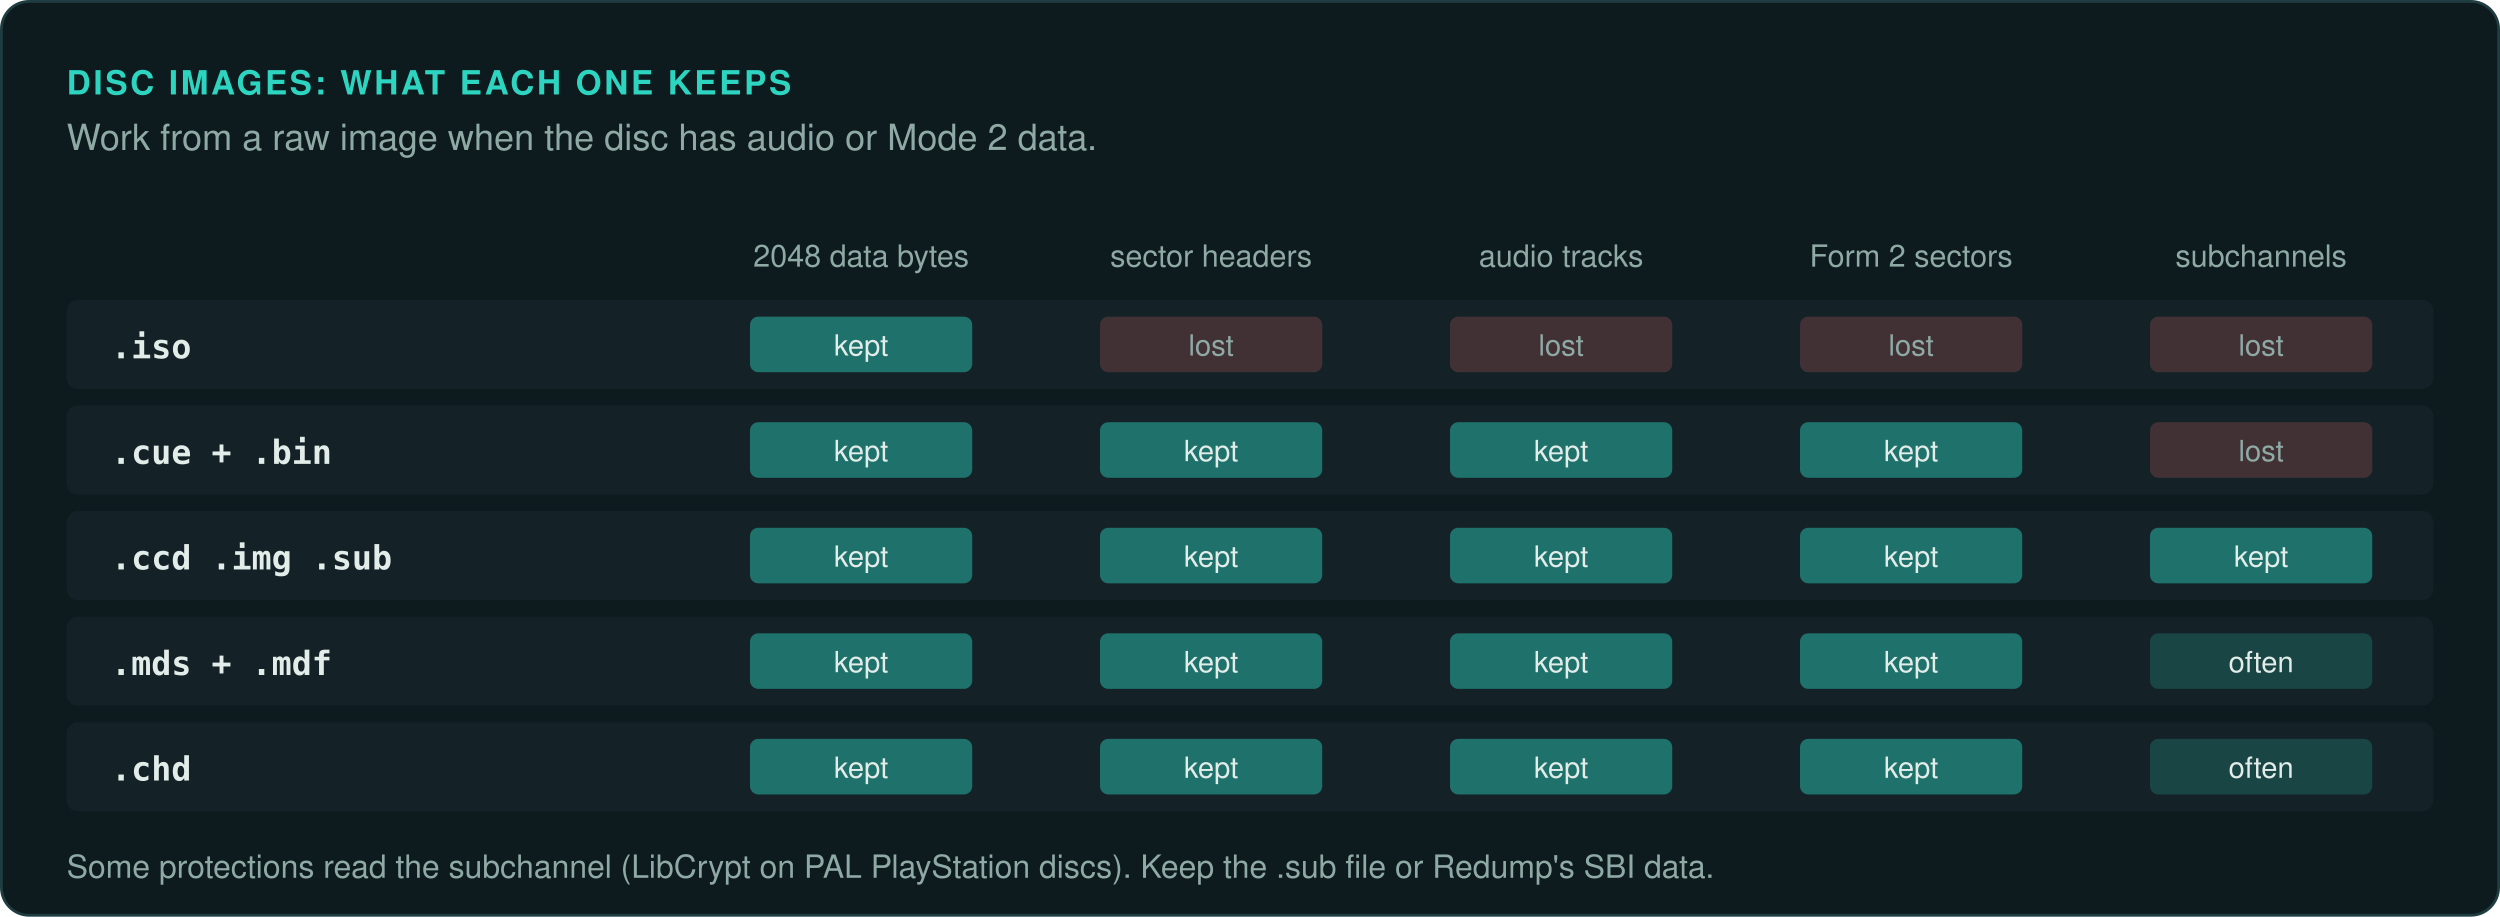
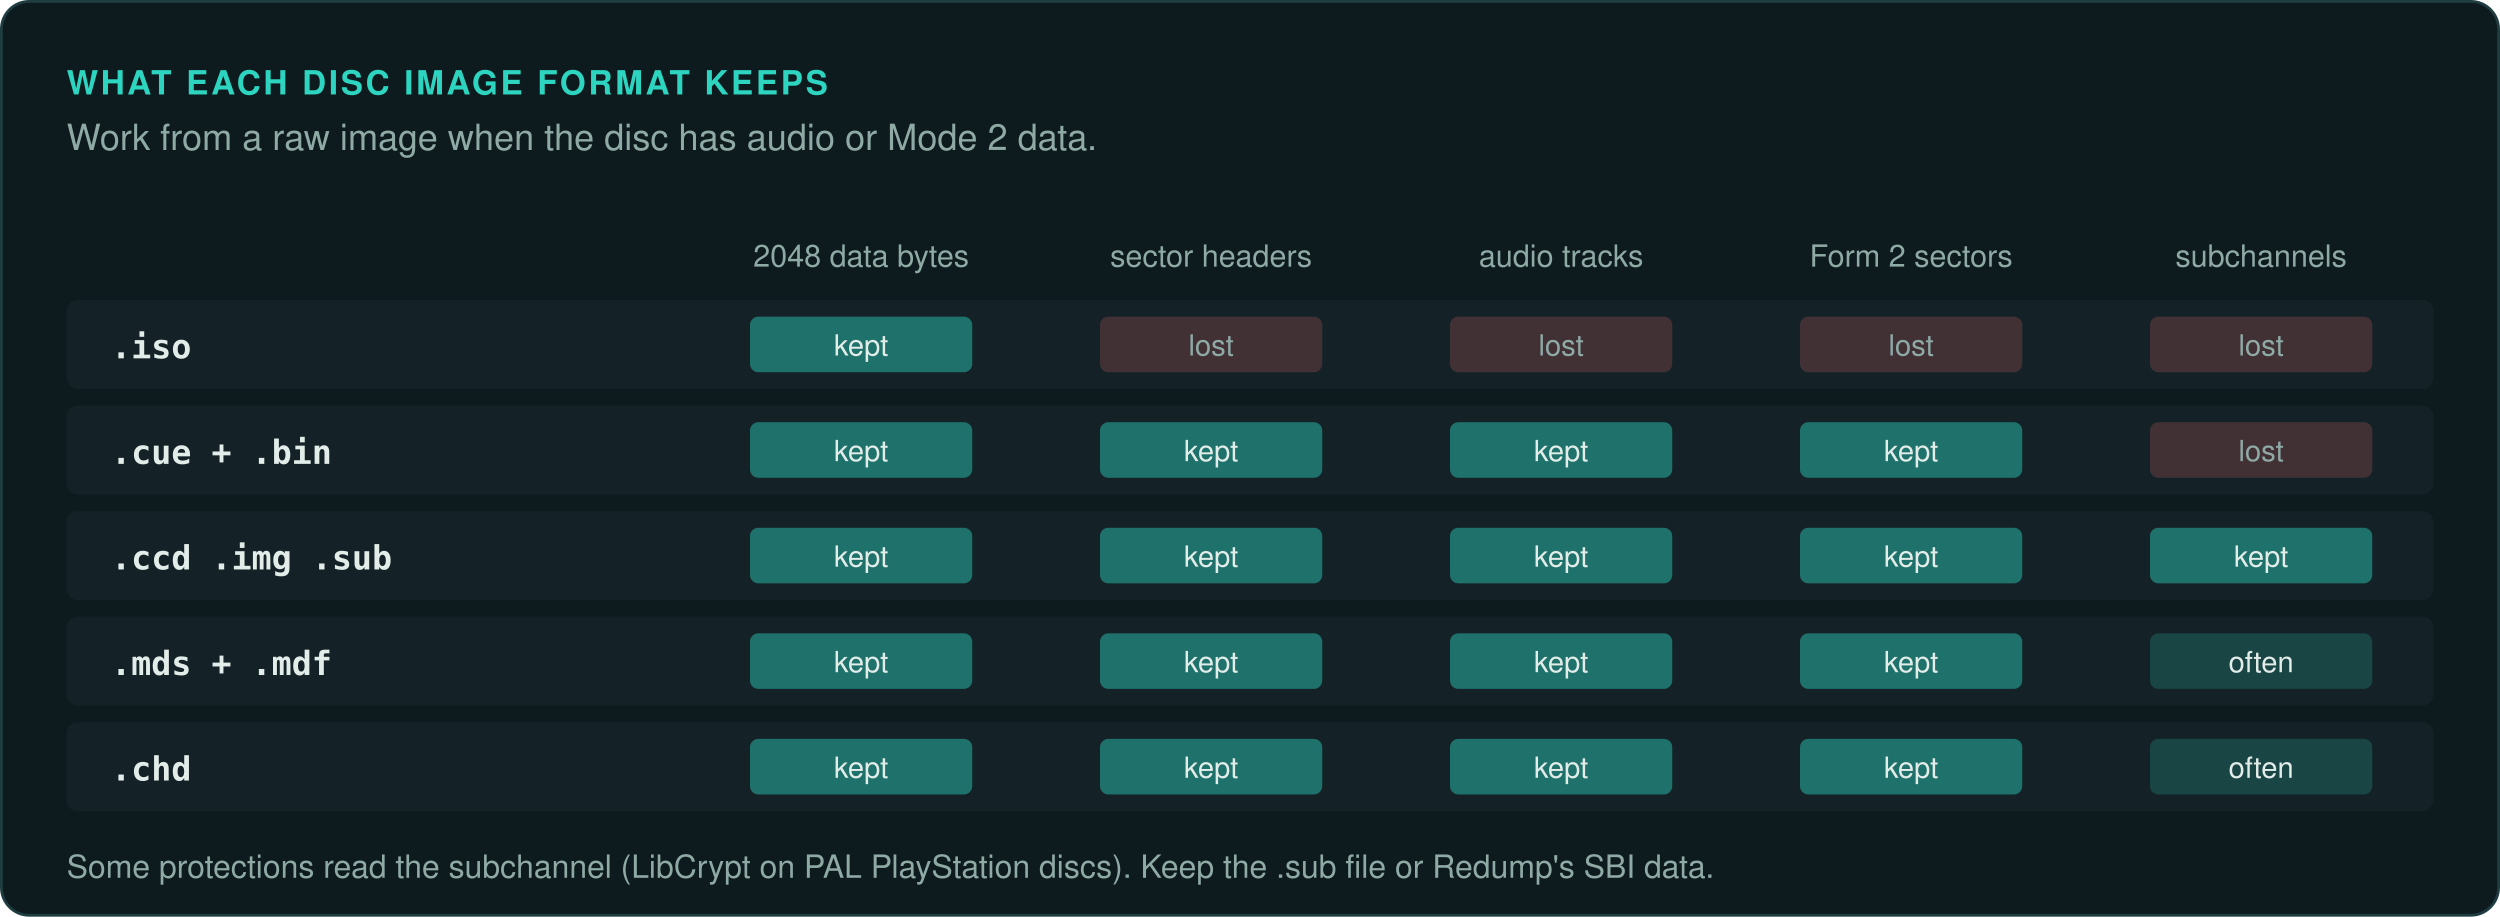
- <svg xmlns="http://www.w3.org/2000/svg" width="900" height="330" viewBox="0 0 900 330" role="img" aria-label="What each disc image format keeps: user data, sector headers, audio tracks, Form 2 sectors and subchannels, for .iso, .cue and .bin, CloneCD, Alcohol 120% and CHD images">
+ <svg xmlns="http://www.w3.org/2000/svg" width="900" height="330" viewBox="0 0 900 330" role="img" aria-label="What each disc image format keeps of the user data, sector headers, audio tracks, Form 2 sectors and subchannels, for .iso, .cue and .bin, CloneCD, Alcohol 120% and CHD images">
  <rect x="0.5" y="0.5" width="899" height="329" rx="10" fill="#0d1b1e" stroke="#1f3d40" />
  <defs>
    <marker id="arrow" viewBox="0 0 8 8" refX="7" refY="4" markerWidth="7" markerHeight="7" orient="auto">
      <path d="M0 0L8 4L0 8z" fill="#8fa9a5" />
    </marker>
  </defs>
-   <text x="24.0" y="34.0" font-family="ui-sans-serif, -apple-system, 'Segoe UI', Helvetica, Arial, sans-serif" font-size="12" font-weight="600" fill="#2dd4bf" text-anchor="start" letter-spacing="0.08em">DISC IMAGES: WHAT EACH ONE KEEPS</text>
+   <text x="24.0" y="34.0" font-family="ui-sans-serif, -apple-system, 'Segoe UI', Helvetica, Arial, sans-serif" font-size="12" font-weight="600" fill="#2dd4bf" text-anchor="start" letter-spacing="0.08em">WHAT EACH DISC IMAGE FORMAT KEEPS</text>
  <text x="24.0" y="54.0" font-family="ui-sans-serif, -apple-system, 'Segoe UI', Helvetica, Arial, sans-serif" font-size="13" font-weight="400" fill="#8fa9a5" text-anchor="start">Work from a raw image when the disc has audio or Mode 2 data.</text>
  <text x="310.0" y="96.0" font-family="ui-sans-serif, -apple-system, 'Segoe UI', Helvetica, Arial, sans-serif" font-size="11" font-weight="400" fill="#8fa9a5" text-anchor="middle">2048 data bytes</text>
  <text x="436.0" y="96.0" font-family="ui-sans-serif, -apple-system, 'Segoe UI', Helvetica, Arial, sans-serif" font-size="11" font-weight="400" fill="#8fa9a5" text-anchor="middle">sector headers</text>
  <text x="562.0" y="96.0" font-family="ui-sans-serif, -apple-system, 'Segoe UI', Helvetica, Arial, sans-serif" font-size="11" font-weight="400" fill="#8fa9a5" text-anchor="middle">audio tracks</text>
  <text x="688.0" y="96.0" font-family="ui-sans-serif, -apple-system, 'Segoe UI', Helvetica, Arial, sans-serif" font-size="11" font-weight="400" fill="#8fa9a5" text-anchor="middle">Form 2 sectors</text>
  <text x="814.0" y="96.0" font-family="ui-sans-serif, -apple-system, 'Segoe UI', Helvetica, Arial, sans-serif" font-size="11" font-weight="400" fill="#8fa9a5" text-anchor="middle">subchannels</text>
  <rect x="24.0" y="108.0" width="852.0" height="32.0" rx="4" fill="#64748b" stroke="none" fill-opacity="0.08" />
  <text x="40.0" y="129.0" font-family="ui-monospace, SFMono-Regular, Menlo, Consolas, monospace" font-size="12" font-weight="600" fill="#e2ece9" text-anchor="start">.iso</text>
  <rect x="270.0" y="114.0" width="80.0" height="20.0" rx="3" fill="#2dd4bf" stroke="none" fill-opacity="0.45" />
  <text x="310.0" y="128.0" font-family="ui-sans-serif, -apple-system, 'Segoe UI', Helvetica, Arial, sans-serif" font-size="10.5" font-weight="400" fill="#e2ece9" text-anchor="middle">kept</text>
  <rect x="396.0" y="114.0" width="80.0" height="20.0" rx="3" fill="#f87171" stroke="none" fill-opacity="0.2" />
  <text x="436.0" y="128.0" font-family="ui-sans-serif, -apple-system, 'Segoe UI', Helvetica, Arial, sans-serif" font-size="10.5" font-weight="400" fill="#8fa9a5" text-anchor="middle">lost</text>
  <rect x="522.0" y="114.0" width="80.0" height="20.0" rx="3" fill="#f87171" stroke="none" fill-opacity="0.2" />
  <text x="562.0" y="128.0" font-family="ui-sans-serif, -apple-system, 'Segoe UI', Helvetica, Arial, sans-serif" font-size="10.5" font-weight="400" fill="#8fa9a5" text-anchor="middle">lost</text>
  <rect x="648.0" y="114.0" width="80.0" height="20.0" rx="3" fill="#f87171" stroke="none" fill-opacity="0.2" />
  <text x="688.0" y="128.0" font-family="ui-sans-serif, -apple-system, 'Segoe UI', Helvetica, Arial, sans-serif" font-size="10.5" font-weight="400" fill="#8fa9a5" text-anchor="middle">lost</text>
  <rect x="774.0" y="114.0" width="80.0" height="20.0" rx="3" fill="#f87171" stroke="none" fill-opacity="0.2" />
  <text x="814.0" y="128.0" font-family="ui-sans-serif, -apple-system, 'Segoe UI', Helvetica, Arial, sans-serif" font-size="10.5" font-weight="400" fill="#8fa9a5" text-anchor="middle">lost</text>
  <rect x="24.0" y="146.0" width="852.0" height="32.0" rx="4" fill="#64748b" stroke="none" fill-opacity="0.08" />
  <text x="40.0" y="167.0" font-family="ui-monospace, SFMono-Regular, Menlo, Consolas, monospace" font-size="12" font-weight="600" fill="#e2ece9" text-anchor="start">.cue + .bin</text>
  <rect x="270.0" y="152.0" width="80.0" height="20.0" rx="3" fill="#2dd4bf" stroke="none" fill-opacity="0.45" />
  <text x="310.0" y="166.0" font-family="ui-sans-serif, -apple-system, 'Segoe UI', Helvetica, Arial, sans-serif" font-size="10.5" font-weight="400" fill="#e2ece9" text-anchor="middle">kept</text>
  <rect x="396.0" y="152.0" width="80.0" height="20.0" rx="3" fill="#2dd4bf" stroke="none" fill-opacity="0.45" />
  <text x="436.0" y="166.0" font-family="ui-sans-serif, -apple-system, 'Segoe UI', Helvetica, Arial, sans-serif" font-size="10.5" font-weight="400" fill="#e2ece9" text-anchor="middle">kept</text>
  <rect x="522.0" y="152.0" width="80.0" height="20.0" rx="3" fill="#2dd4bf" stroke="none" fill-opacity="0.45" />
  <text x="562.0" y="166.0" font-family="ui-sans-serif, -apple-system, 'Segoe UI', Helvetica, Arial, sans-serif" font-size="10.5" font-weight="400" fill="#e2ece9" text-anchor="middle">kept</text>
  <rect x="648.0" y="152.0" width="80.0" height="20.0" rx="3" fill="#2dd4bf" stroke="none" fill-opacity="0.45" />
  <text x="688.0" y="166.0" font-family="ui-sans-serif, -apple-system, 'Segoe UI', Helvetica, Arial, sans-serif" font-size="10.5" font-weight="400" fill="#e2ece9" text-anchor="middle">kept</text>
  <rect x="774.0" y="152.0" width="80.0" height="20.0" rx="3" fill="#f87171" stroke="none" fill-opacity="0.2" />
  <text x="814.0" y="166.0" font-family="ui-sans-serif, -apple-system, 'Segoe UI', Helvetica, Arial, sans-serif" font-size="10.5" font-weight="400" fill="#8fa9a5" text-anchor="middle">lost</text>
  <rect x="24.0" y="184.0" width="852.0" height="32.0" rx="4" fill="#64748b" stroke="none" fill-opacity="0.08" />
  <text x="40.0" y="205.0" font-family="ui-monospace, SFMono-Regular, Menlo, Consolas, monospace" font-size="12" font-weight="600" fill="#e2ece9" text-anchor="start">.ccd .img .sub</text>
  <rect x="270.0" y="190.0" width="80.0" height="20.0" rx="3" fill="#2dd4bf" stroke="none" fill-opacity="0.45" />
  <text x="310.0" y="204.0" font-family="ui-sans-serif, -apple-system, 'Segoe UI', Helvetica, Arial, sans-serif" font-size="10.5" font-weight="400" fill="#e2ece9" text-anchor="middle">kept</text>
  <rect x="396.0" y="190.0" width="80.0" height="20.0" rx="3" fill="#2dd4bf" stroke="none" fill-opacity="0.45" />
  <text x="436.0" y="204.0" font-family="ui-sans-serif, -apple-system, 'Segoe UI', Helvetica, Arial, sans-serif" font-size="10.5" font-weight="400" fill="#e2ece9" text-anchor="middle">kept</text>
  <rect x="522.0" y="190.0" width="80.0" height="20.0" rx="3" fill="#2dd4bf" stroke="none" fill-opacity="0.45" />
  <text x="562.0" y="204.0" font-family="ui-sans-serif, -apple-system, 'Segoe UI', Helvetica, Arial, sans-serif" font-size="10.5" font-weight="400" fill="#e2ece9" text-anchor="middle">kept</text>
  <rect x="648.0" y="190.0" width="80.0" height="20.0" rx="3" fill="#2dd4bf" stroke="none" fill-opacity="0.45" />
  <text x="688.0" y="204.0" font-family="ui-sans-serif, -apple-system, 'Segoe UI', Helvetica, Arial, sans-serif" font-size="10.5" font-weight="400" fill="#e2ece9" text-anchor="middle">kept</text>
  <rect x="774.0" y="190.0" width="80.0" height="20.0" rx="3" fill="#2dd4bf" stroke="none" fill-opacity="0.45" />
  <text x="814.0" y="204.0" font-family="ui-sans-serif, -apple-system, 'Segoe UI', Helvetica, Arial, sans-serif" font-size="10.5" font-weight="400" fill="#e2ece9" text-anchor="middle">kept</text>
  <rect x="24.0" y="222.0" width="852.0" height="32.0" rx="4" fill="#64748b" stroke="none" fill-opacity="0.08" />
  <text x="40.0" y="243.0" font-family="ui-monospace, SFMono-Regular, Menlo, Consolas, monospace" font-size="12" font-weight="600" fill="#e2ece9" text-anchor="start">.mds + .mdf</text>
  <rect x="270.0" y="228.0" width="80.0" height="20.0" rx="3" fill="#2dd4bf" stroke="none" fill-opacity="0.45" />
  <text x="310.0" y="242.0" font-family="ui-sans-serif, -apple-system, 'Segoe UI', Helvetica, Arial, sans-serif" font-size="10.5" font-weight="400" fill="#e2ece9" text-anchor="middle">kept</text>
  <rect x="396.0" y="228.0" width="80.0" height="20.0" rx="3" fill="#2dd4bf" stroke="none" fill-opacity="0.45" />
  <text x="436.0" y="242.0" font-family="ui-sans-serif, -apple-system, 'Segoe UI', Helvetica, Arial, sans-serif" font-size="10.5" font-weight="400" fill="#e2ece9" text-anchor="middle">kept</text>
  <rect x="522.0" y="228.0" width="80.0" height="20.0" rx="3" fill="#2dd4bf" stroke="none" fill-opacity="0.45" />
  <text x="562.0" y="242.0" font-family="ui-sans-serif, -apple-system, 'Segoe UI', Helvetica, Arial, sans-serif" font-size="10.5" font-weight="400" fill="#e2ece9" text-anchor="middle">kept</text>
  <rect x="648.0" y="228.0" width="80.0" height="20.0" rx="3" fill="#2dd4bf" stroke="none" fill-opacity="0.45" />
  <text x="688.0" y="242.0" font-family="ui-sans-serif, -apple-system, 'Segoe UI', Helvetica, Arial, sans-serif" font-size="10.5" font-weight="400" fill="#e2ece9" text-anchor="middle">kept</text>
  <rect x="774.0" y="228.0" width="80.0" height="20.0" rx="3" fill="#2dd4bf" stroke="none" fill-opacity="0.2" />
  <text x="814.0" y="242.0" font-family="ui-sans-serif, -apple-system, 'Segoe UI', Helvetica, Arial, sans-serif" font-size="10.5" font-weight="400" fill="#e2ece9" text-anchor="middle">often</text>
  <rect x="24.0" y="260.0" width="852.0" height="32.0" rx="4" fill="#64748b" stroke="none" fill-opacity="0.08" />
  <text x="40.0" y="281.0" font-family="ui-monospace, SFMono-Regular, Menlo, Consolas, monospace" font-size="12" font-weight="600" fill="#e2ece9" text-anchor="start">.chd</text>
  <rect x="270.0" y="266.0" width="80.0" height="20.0" rx="3" fill="#2dd4bf" stroke="none" fill-opacity="0.45" />
  <text x="310.0" y="280.0" font-family="ui-sans-serif, -apple-system, 'Segoe UI', Helvetica, Arial, sans-serif" font-size="10.5" font-weight="400" fill="#e2ece9" text-anchor="middle">kept</text>
  <rect x="396.0" y="266.0" width="80.0" height="20.0" rx="3" fill="#2dd4bf" stroke="none" fill-opacity="0.45" />
  <text x="436.0" y="280.0" font-family="ui-sans-serif, -apple-system, 'Segoe UI', Helvetica, Arial, sans-serif" font-size="10.5" font-weight="400" fill="#e2ece9" text-anchor="middle">kept</text>
  <rect x="522.0" y="266.0" width="80.0" height="20.0" rx="3" fill="#2dd4bf" stroke="none" fill-opacity="0.45" />
  <text x="562.0" y="280.0" font-family="ui-sans-serif, -apple-system, 'Segoe UI', Helvetica, Arial, sans-serif" font-size="10.5" font-weight="400" fill="#e2ece9" text-anchor="middle">kept</text>
  <rect x="648.0" y="266.0" width="80.0" height="20.0" rx="3" fill="#2dd4bf" stroke="none" fill-opacity="0.45" />
  <text x="688.0" y="280.0" font-family="ui-sans-serif, -apple-system, 'Segoe UI', Helvetica, Arial, sans-serif" font-size="10.5" font-weight="400" fill="#e2ece9" text-anchor="middle">kept</text>
  <rect x="774.0" y="266.0" width="80.0" height="20.0" rx="3" fill="#2dd4bf" stroke="none" fill-opacity="0.2" />
  <text x="814.0" y="280.0" font-family="ui-sans-serif, -apple-system, 'Segoe UI', Helvetica, Arial, sans-serif" font-size="10.5" font-weight="400" fill="#e2ece9" text-anchor="middle">often</text>
  <text x="24.0" y="316.0" font-family="ui-sans-serif, -apple-system, 'Segoe UI', Helvetica, Arial, sans-serif" font-size="11.5" font-weight="400" fill="#8fa9a5" text-anchor="start">Some protections read the subchannel (LibCrypt on PAL PlayStation discs). Keep the .sub file or Redump's SBI data.</text>
</svg>
